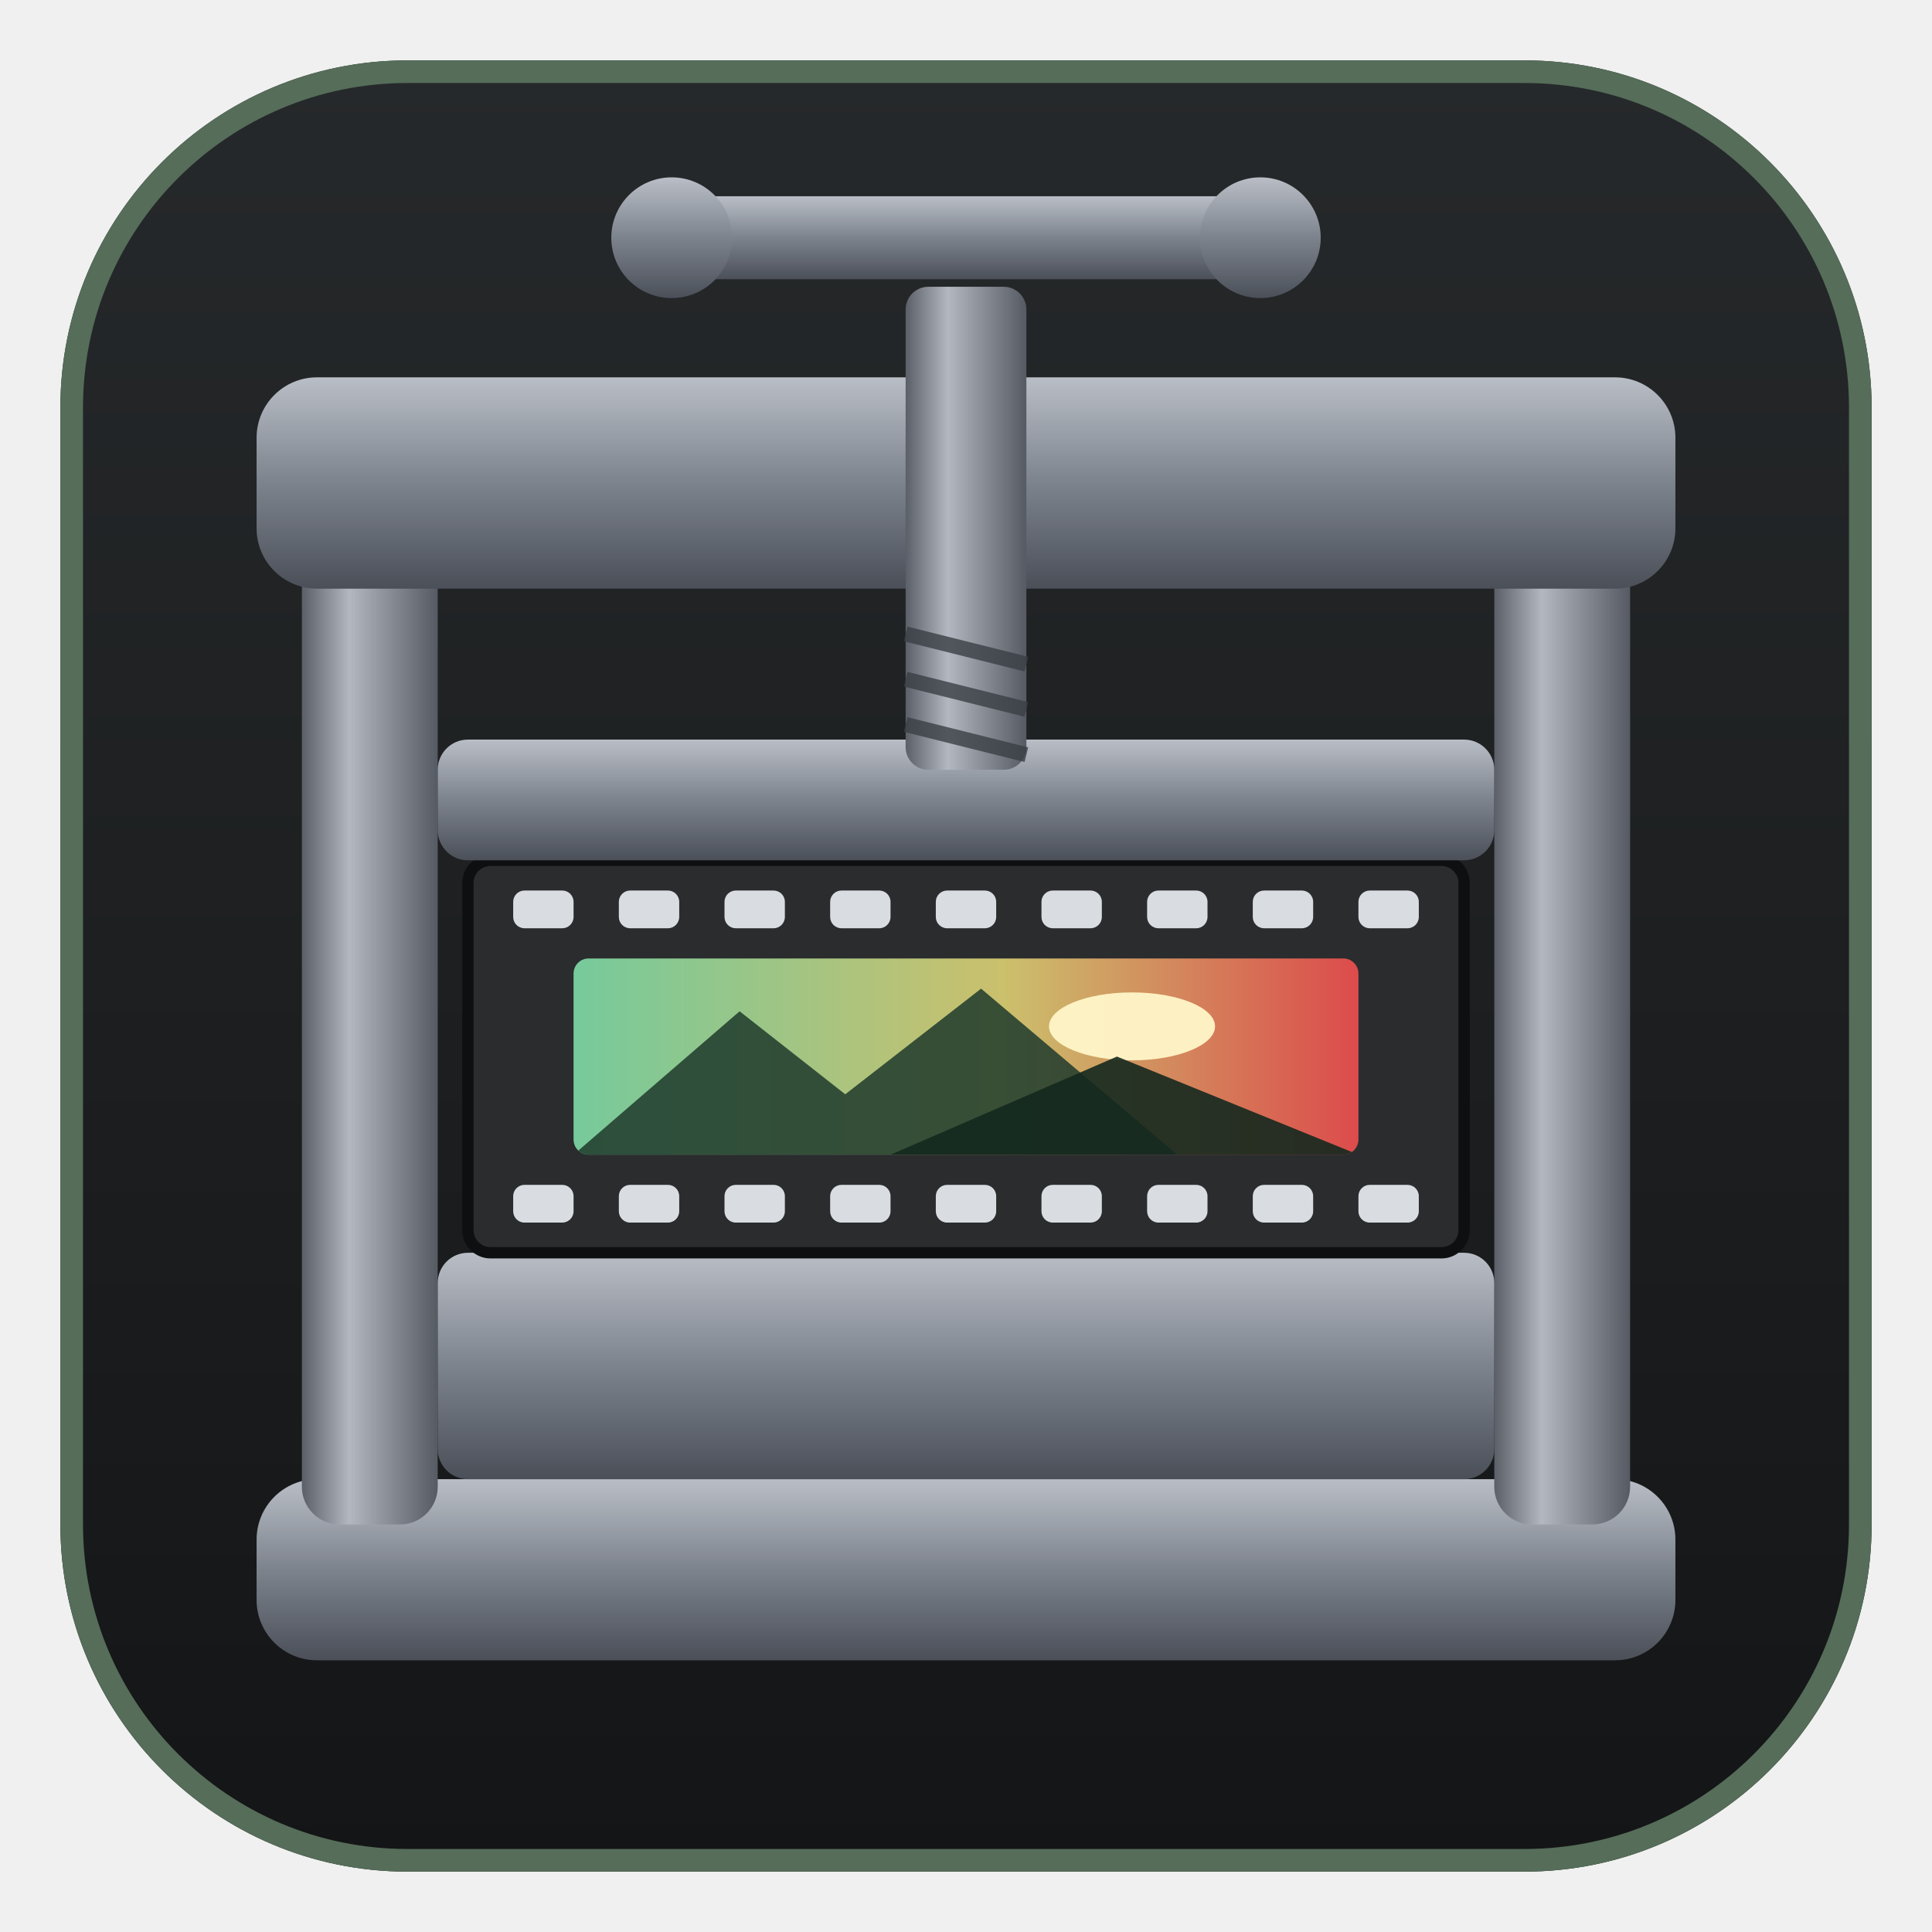
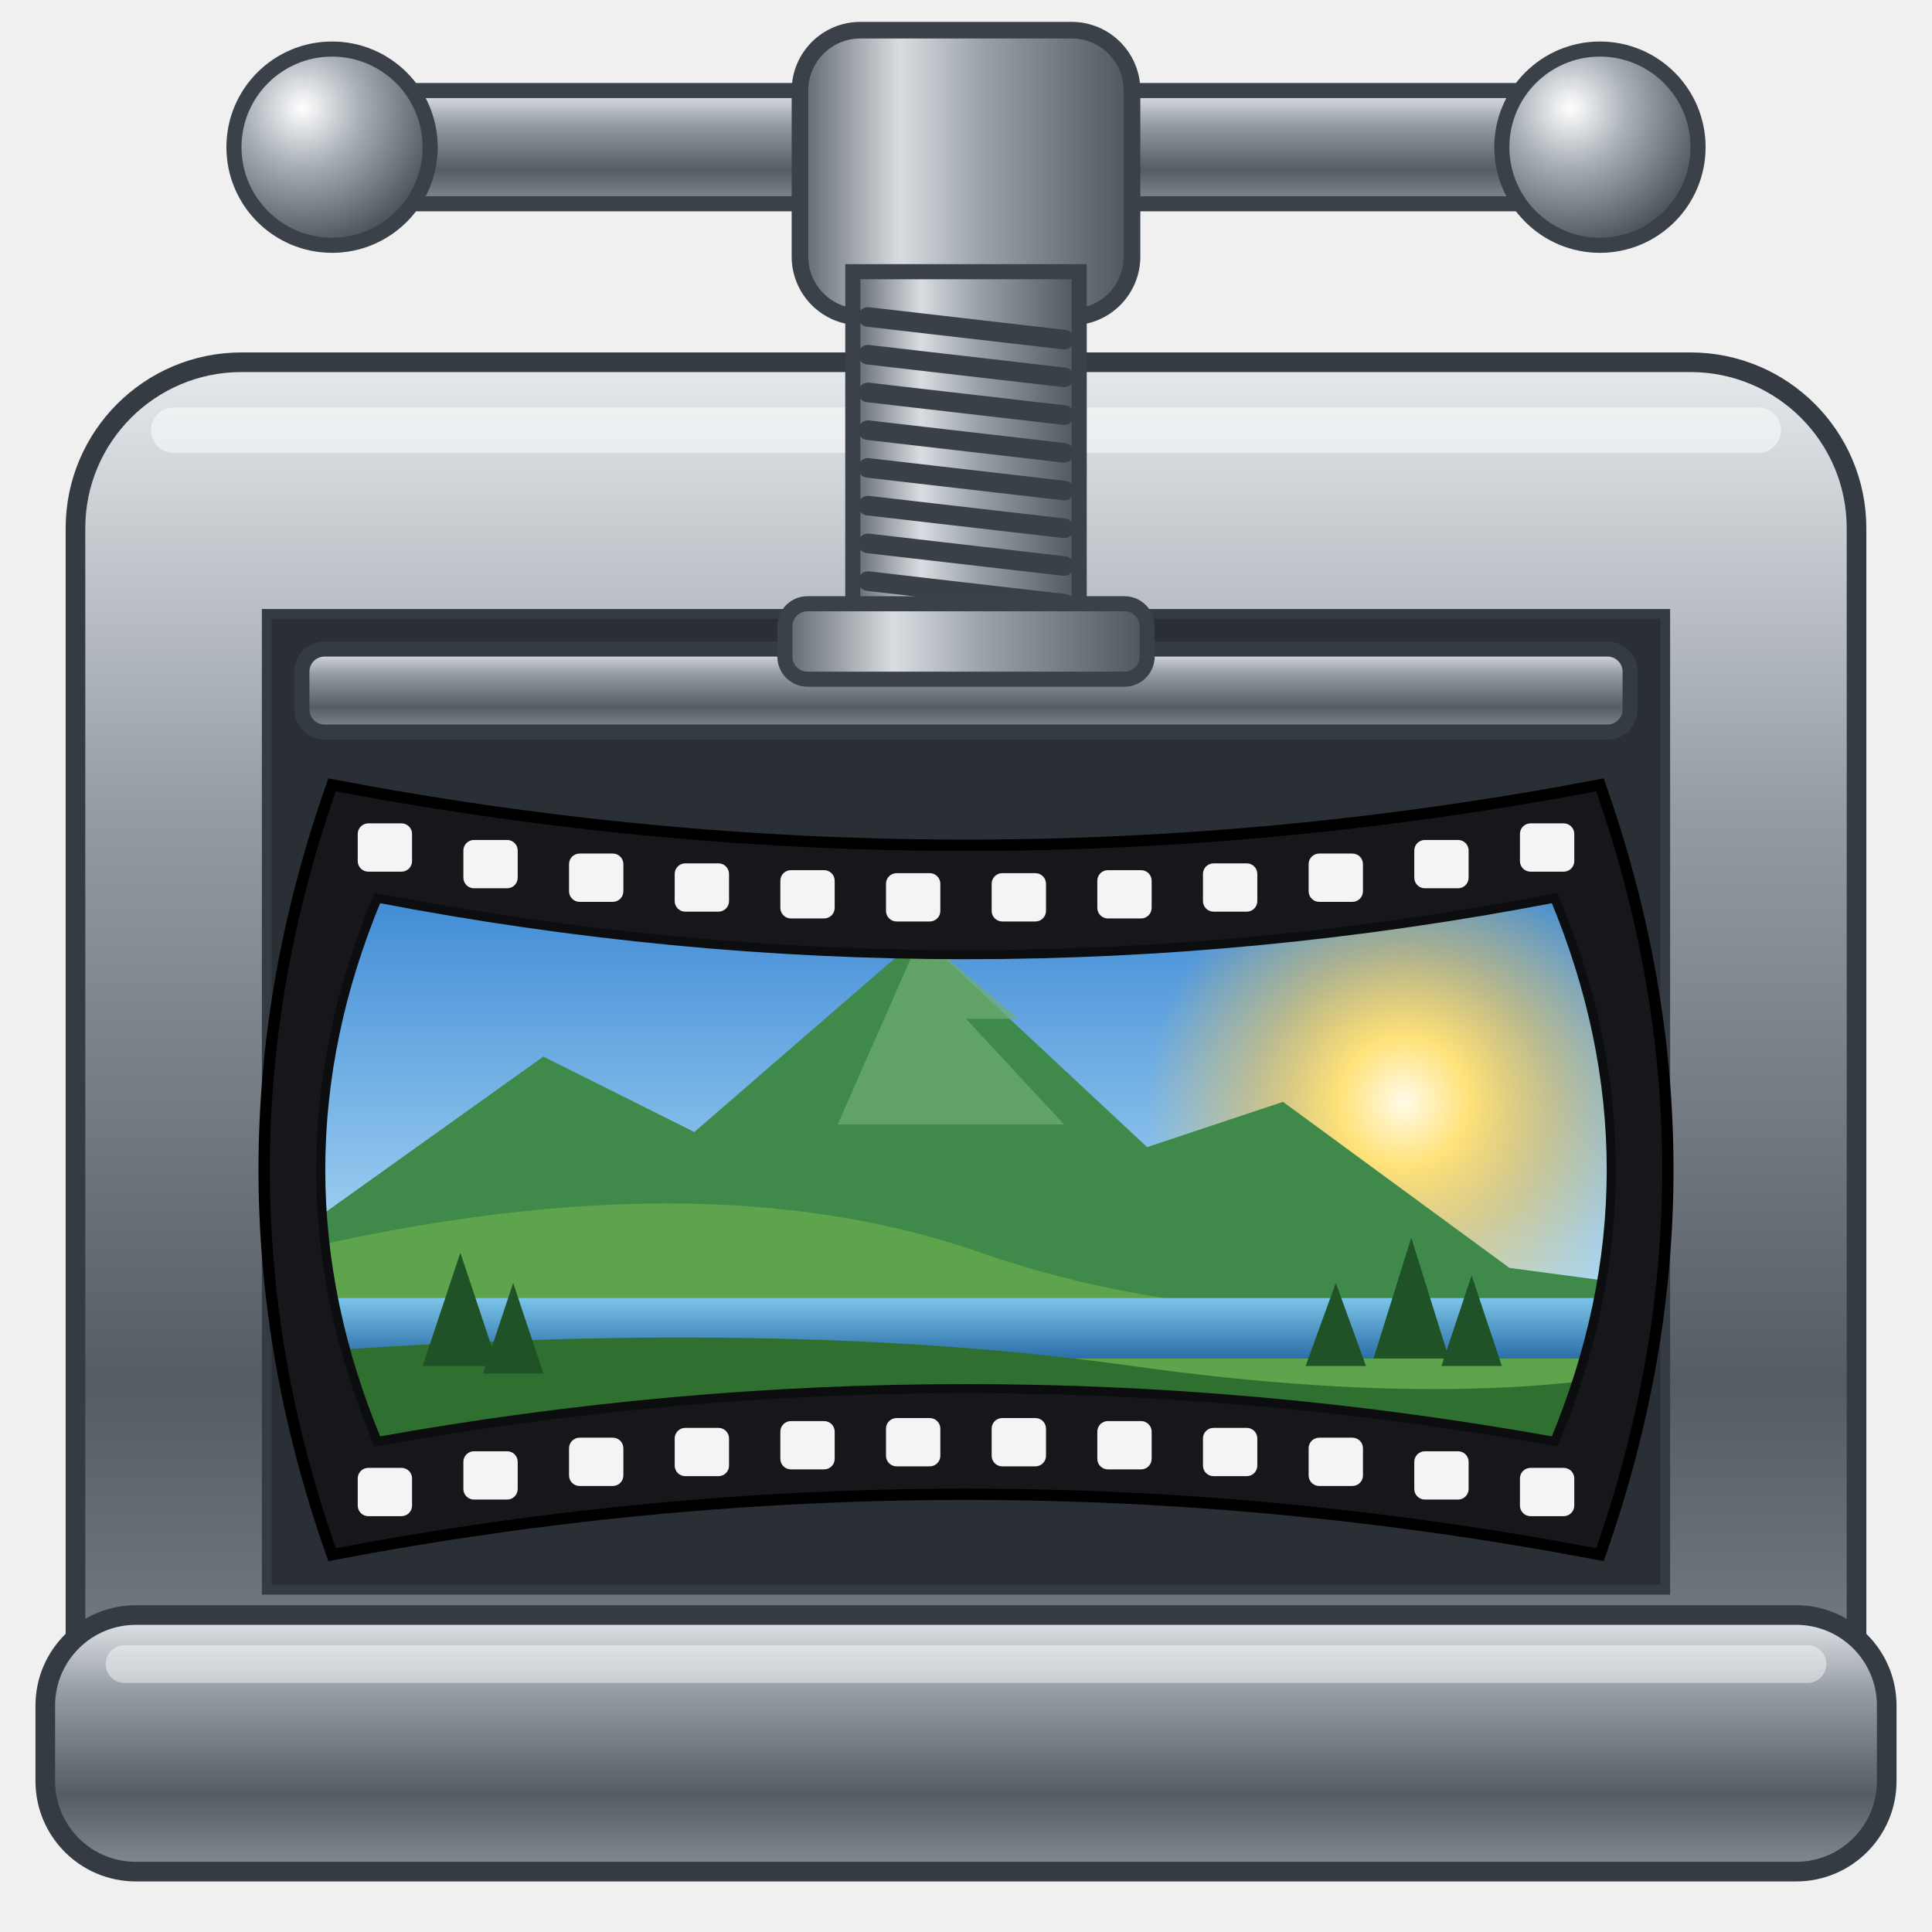
<svg xmlns="http://www.w3.org/2000/svg" viewBox="0 0 256 256" width="256" height="256">
  <defs>
-     <linearGradient id="bg" x1="0" y1="0" x2="0" y2="1">
-       <stop offset="0" stop-color="#26292b" />
-       <stop offset="1" stop-color="#141516" />
+     <linearGradient id="metal" x1="0" y1="0" x2="0" y2="1">
+       <stop offset="0" stop-color="#e4e8eb" />
+       <stop offset=".3" stop-color="#959ca4" />
+       <stop offset=".7" stop-color="#555c64" />
+       <stop offset="1" stop-color="#858d95" />
    </linearGradient>
-     <linearGradient id="steel" x1="0" y1="0" x2="0" y2="1">
-       <stop offset="0" stop-color="#b9bec6" />
-       <stop offset="0.5" stop-color="#7d838d" />
-       <stop offset="1" stop-color="#4a4f58" />
+     <linearGradient id="metalH" x1="0" y1="0" x2="1" y2="0">
+       <stop offset="0" stop-color="#5f666e" />
+       <stop offset=".3" stop-color="#d9dde1" />
+       <stop offset=".55" stop-color="#9aa1a9" />
+       <stop offset="1" stop-color="#4f555c" />
    </linearGradient>
-     <linearGradient id="steelV" x1="0" y1="0" x2="1" y2="0">
-       <stop offset="0" stop-color="#5a5f68" />
-       <stop offset="0.35" stop-color="#b3b8c0" />
-       <stop offset="1" stop-color="#555a63" />
+     <radialGradient id="ball" cx=".35" cy=".3" r=".75">
+       <stop offset="0" stop-color="#ffffff" />
+       <stop offset=".4" stop-color="#a7aeb6" />
+       <stop offset="1" stop-color="#454b52" />
+     </radialGradient>
+     <linearGradient id="sky" x1="0" y1="0" x2="0" y2="1">
+       <stop offset="0" stop-color="#2f7fd0" />
+       <stop offset=".6" stop-color="#9fd0f2" />
+       <stop offset="1" stop-color="#fff2c6" />
    </linearGradient>
-     <linearGradient id="pic" x1="0" y1="0" x2="1" y2="0">
-       <stop offset="0" stop-color="#77ca9b" />
-       <stop offset="0.55" stop-color="#cbc06c" />
-       <stop offset="1" stop-color="#dc4c4c" />
+     <radialGradient id="sun" cx="186" cy="146" r="34" gradientUnits="userSpaceOnUse">
+       <stop offset="0" stop-color="#fffbe8" />
+       <stop offset=".25" stop-color="#ffe27a" />
+       <stop offset=".6" stop-color="#ffc94a" stop-opacity=".5" />
+       <stop offset="1" stop-color="#ffc94a" stop-opacity="0" />
+     </radialGradient>
+     <linearGradient id="lake" x1="0" y1="0" x2="0" y2="1">
+       <stop offset="0" stop-color="#7cc4e8" />
+       <stop offset="1" stop-color="#2b6fa8" />
    </linearGradient>
-     <clipPath id="win">
-       <rect x="76" y="127" width="104" height="26" rx="2" />
+     <clipPath id="picclip">
+       <path d="M50,119 Q128,134 206,119 Q221,155 206,191 Q128,177 50,191 Q35,155 50,119 Z" />
    </clipPath>
  </defs>
-   <rect x="8" y="8" width="240" height="240" rx="46" fill="url(#bg)" />
-   <rect x="9.5" y="9.5" width="237" height="237" rx="44.5" fill="none" stroke="#556d59" stroke-width="3" />
-   <rect x="34" y="196" width="188" height="24" rx="8" fill="url(#steel)" />
-   <rect x="40" y="56" width="18" height="146" rx="5" fill="url(#steelV)" />
-   <rect x="198" y="56" width="18" height="146" rx="5" fill="url(#steelV)" />
-   <rect x="58" y="166" width="140" height="30" rx="4" fill="url(#steel)" />
-   <rect x="62" y="114" width="132" height="52" rx="3" fill="#2a2c2e" stroke="#0e0f10" stroke-width="1.5" />
-   <g fill="#d9dde2">
-     <rect x="68" y="118" width="8" height="5" rx="1.5" />
-     <rect x="82" y="118" width="8" height="5" rx="1.5" />
-     <rect x="96" y="118" width="8" height="5" rx="1.5" />
-     <rect x="110" y="118" width="8" height="5" rx="1.5" />
-     <rect x="124" y="118" width="8" height="5" rx="1.5" />
-     <rect x="138" y="118" width="8" height="5" rx="1.5" />
-     <rect x="152" y="118" width="8" height="5" rx="1.5" />
-     <rect x="166" y="118" width="8" height="5" rx="1.5" />
-     <rect x="180" y="118" width="8" height="5" rx="1.5" />
-     <rect x="68" y="157" width="8" height="5" rx="1.5" />
-     <rect x="82" y="157" width="8" height="5" rx="1.5" />
-     <rect x="96" y="157" width="8" height="5" rx="1.5" />
-     <rect x="110" y="157" width="8" height="5" rx="1.5" />
-     <rect x="124" y="157" width="8" height="5" rx="1.5" />
-     <rect x="138" y="157" width="8" height="5" rx="1.5" />
-     <rect x="152" y="157" width="8" height="5" rx="1.5" />
-     <rect x="166" y="157" width="8" height="5" rx="1.5" />
-     <rect x="180" y="157" width="8" height="5" rx="1.5" />
+   <rect x="44" y="12" width="168" height="15" rx="7.5" fill="url(#metal)" stroke="#3b4148" stroke-width="2" />
+   <circle cx="44" cy="19.5" r="13" fill="url(#ball)" stroke="#3b4148" stroke-width="2" />
+   <circle cx="212" cy="19.5" r="13" fill="url(#ball)" stroke="#3b4148" stroke-width="2" />
+   <rect x="106" y="4" width="44" height="38" rx="8" fill="url(#metalH)" stroke="#3b4148" stroke-width="2.2" />
+   <path fill-rule="evenodd" fill="url(#metal)" stroke="#353b42" stroke-width="2.6" d="M32,48 H224 A22,22 0 0 1 246,70 V222 A20,20 0 0 1 226,242 H30 A20,20 0 0 1 10,222 V70 A22,22 0 0 1 32,48 Z            M36,82 V210 H220 V82 Z" />
+   <rect x="6" y="214" width="244" height="34" rx="12" fill="url(#metal)" stroke="#353b42" stroke-width="2.6" />
+   <rect x="14" y="218" width="228" height="5" rx="2.5" fill="#ffffff" opacity=".45" />
+   <rect x="20" y="54" width="216" height="6" rx="3" fill="#ffffff" opacity=".5" />
+   <rect x="36" y="82" width="184" height="128" fill="#2a2f35" />
+   <rect x="40" y="86" width="176" height="11" rx="3" fill="url(#metal)" stroke="#353b42" stroke-width="2" />
+   <rect x="113" y="36" width="30" height="52" fill="url(#metalH)" stroke="#3b4148" stroke-width="2" />
+   <g stroke="#3a4047" stroke-width="2.6" stroke-linecap="round" fill="none">
+     <path d="M115,42 L141,45" />
+     <path d="M115,47 L141,50" />
+     <path d="M115,52 L141,55" />
+     <path d="M115,57 L141,60" />
+     <path d="M115,62 L141,65" />
+     <path d="M115,67 L141,70" />
+     <path d="M115,72 L141,75" />
+     <path d="M115,77 L141,80" />
  </g>
-   <rect x="76" y="127" width="104" height="26" rx="2" fill="url(#pic)" />
-   <g clip-path="url(#win)">
-     <ellipse cx="150" cy="136" rx="11" ry="4.5" fill="#fff6c8" opacity="0.95" />
-     <polygon points="76,153 98,134 112,145 130,131 156,153" fill="#1f3a2c" opacity="0.85" />
-     <polygon points="118,153 148,140 180,153" fill="#14281e" opacity="0.9" />
+   <rect x="104" y="80" width="48" height="10" rx="3" fill="url(#metalH)" stroke="#3b4148" stroke-width="2" />
+   <path d="M44,104 Q128,120 212,104 Q230,155 212,206 Q128,190 44,206 Q26,155 44,104 Z" fill="#15171a" stroke="#000" stroke-width="1.5" />
+   <g fill="#f4f4f4">
+     <rect x="47.4" y="109.1" width="7.2" height="6.4" rx="1.4" />
+     <rect x="47.4" y="194.5" width="7.2" height="6.4" rx="1.4" />
+     <rect x="61.4" y="111.3" width="7.2" height="6.4" rx="1.4" />
+     <rect x="61.4" y="192.3" width="7.2" height="6.4" rx="1.4" />
+     <rect x="75.4" y="113.1" width="7.2" height="6.4" rx="1.4" />
+     <rect x="75.4" y="190.5" width="7.2" height="6.4" rx="1.4" />
+     <rect x="89.4" y="114.4" width="7.2" height="6.4" rx="1.4" />
+     <rect x="89.4" y="189.2" width="7.2" height="6.4" rx="1.4" />
+     <rect x="103.4" y="115.3" width="7.2" height="6.4" rx="1.4" />
+     <rect x="103.4" y="188.3" width="7.2" height="6.4" rx="1.4" />
+     <rect x="117.4" y="115.7" width="7.2" height="6.4" rx="1.4" />
+     <rect x="117.4" y="187.9" width="7.2" height="6.4" rx="1.4" />
+     <rect x="131.4" y="115.7" width="7.2" height="6.4" rx="1.4" />
+     <rect x="131.4" y="187.9" width="7.2" height="6.4" rx="1.4" />
+     <rect x="145.4" y="115.3" width="7.2" height="6.4" rx="1.4" />
+     <rect x="145.4" y="188.3" width="7.2" height="6.4" rx="1.4" />
+     <rect x="159.4" y="114.4" width="7.2" height="6.4" rx="1.4" />
+     <rect x="159.4" y="189.2" width="7.2" height="6.4" rx="1.4" />
+     <rect x="173.4" y="113.1" width="7.2" height="6.4" rx="1.4" />
+     <rect x="173.4" y="190.5" width="7.2" height="6.4" rx="1.4" />
+     <rect x="187.4" y="111.3" width="7.2" height="6.4" rx="1.4" />
+     <rect x="187.4" y="192.3" width="7.2" height="6.4" rx="1.4" />
+     <rect x="201.4" y="109.1" width="7.2" height="6.4" rx="1.4" />
+     <rect x="201.4" y="194.5" width="7.2" height="6.4" rx="1.4" />
  </g>
-   <rect x="58" y="98" width="140" height="16" rx="4" fill="url(#steel)" />
-   <rect x="34" y="50" width="188" height="28" rx="8" fill="url(#steel)" />
-   <rect x="120" y="38" width="16" height="64" rx="3" fill="url(#steelV)" />
-   <g stroke="#3a3e45" stroke-width="2" opacity="0.8">
-     <line x1="120" y1="84" x2="136" y2="88" />
-     <line x1="120" y1="90" x2="136" y2="94" />
-     <line x1="120" y1="96" x2="136" y2="100" />
+   <g clip-path="url(#picclip)">
+     <rect x="30" y="110" width="200" height="90" fill="url(#sky)" />
+     <circle cx="186" cy="146" r="34" fill="url(#sun)" />
+     <path d="M30,170 L72,140 L92,150 L122,124 L152,152 L170,146 L200,168 L230,172 V200 H30 Z" fill="#3f8a4a" />
+     <path d="M122,124 L135,135 L128,135 L141,149 L111,149 Z" fill="#6fae72" opacity=".7" />
+     <path d="M30,168 Q90,152 130,166 T230,170 V200 H30 Z" fill="#5ea44c" />
+     <rect x="30" y="172" width="200" height="8" fill="url(#lake)" />
+     <path d="M30,180 Q100,174 150,181 T230,179 V200 H30 Z" fill="#2f6f2f" />
+     <g fill="#1f5226">
+       <path d="M56,181 l5,-15 l5,15 z" />
+       <path d="M64,182 l4,-12 l4,12 z" />
+       <path d="M182,180 l5,-16 l5,16 z" />
+       <path d="M191,181 l4,-12 l4,12 z" />
+       <path d="M173,181 l4,-11 l4,11 z" />
+     </g>
  </g>
-   <rect x="88" y="26" width="80" height="11" rx="5.5" fill="url(#steel)" />
-   <circle cx="89" cy="31.5" r="8" fill="url(#steel)" />
-   <circle cx="167" cy="31.5" r="8" fill="url(#steel)" />
+   <path d="M50,119 Q128,134 206,119 Q221,155 206,191 Q128,177 50,191 Q35,155 50,119 Z" fill="none" stroke="#0c0d0f" stroke-width="1.2" />
</svg>
